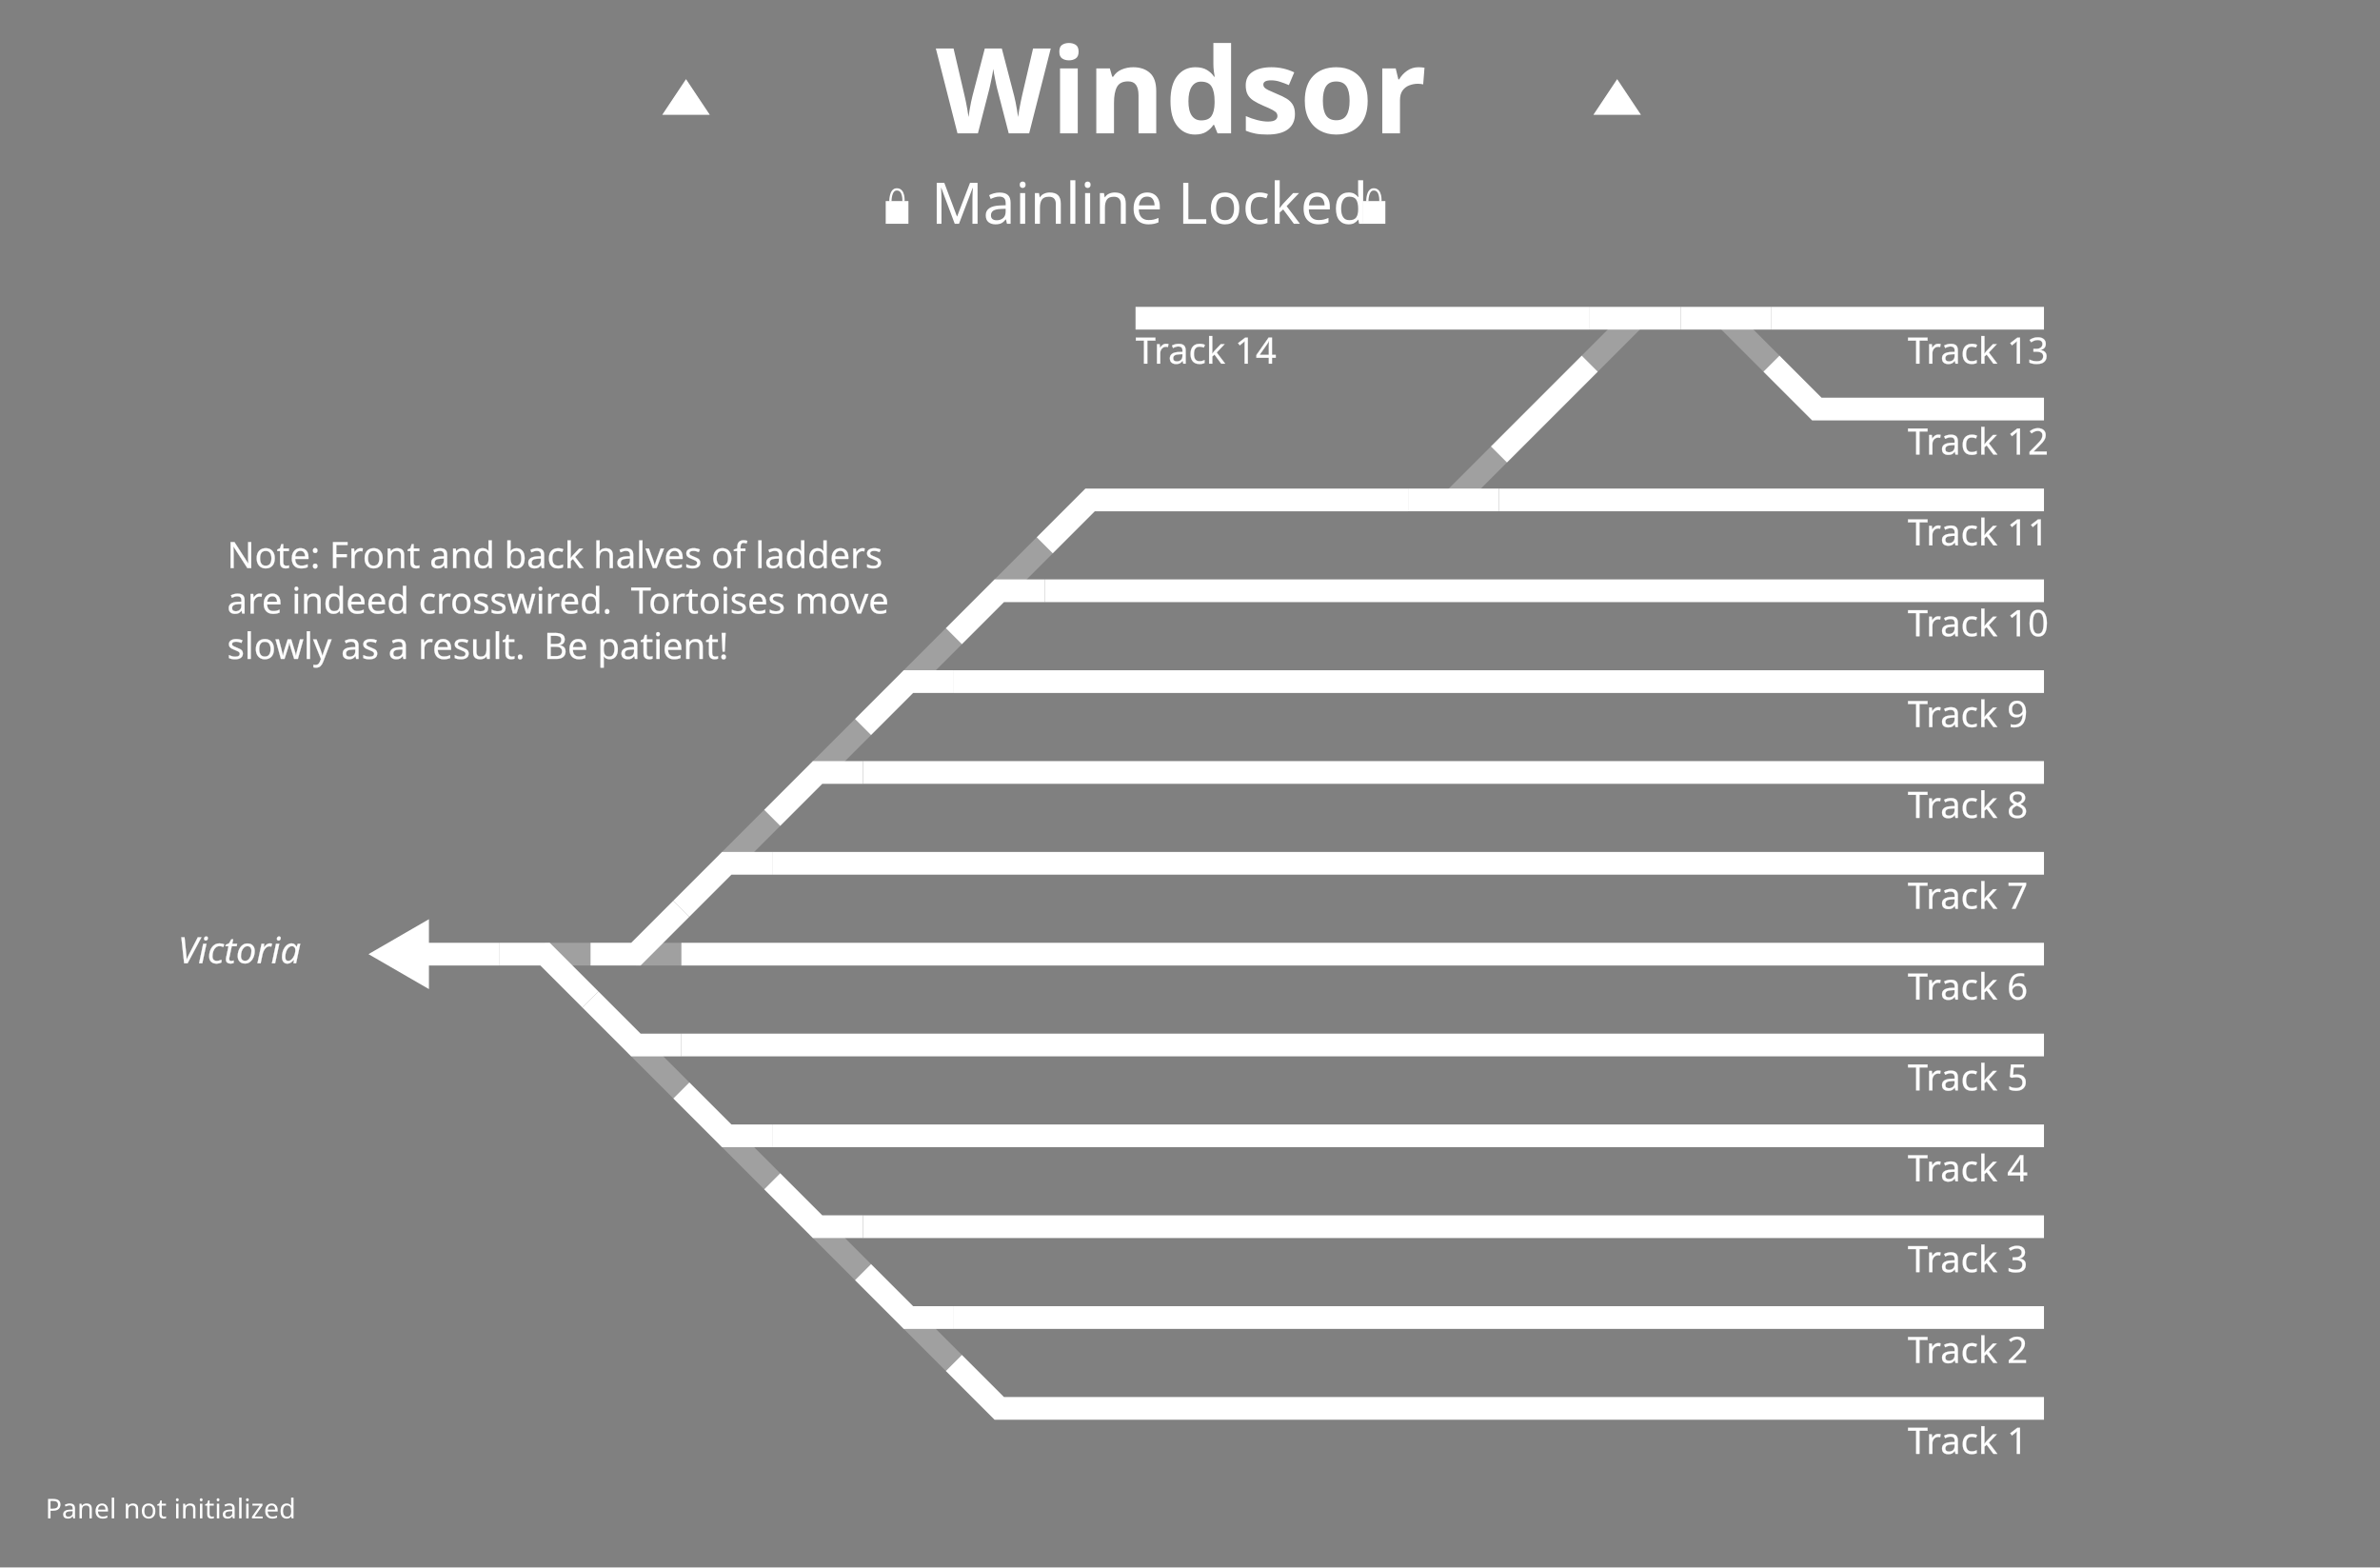
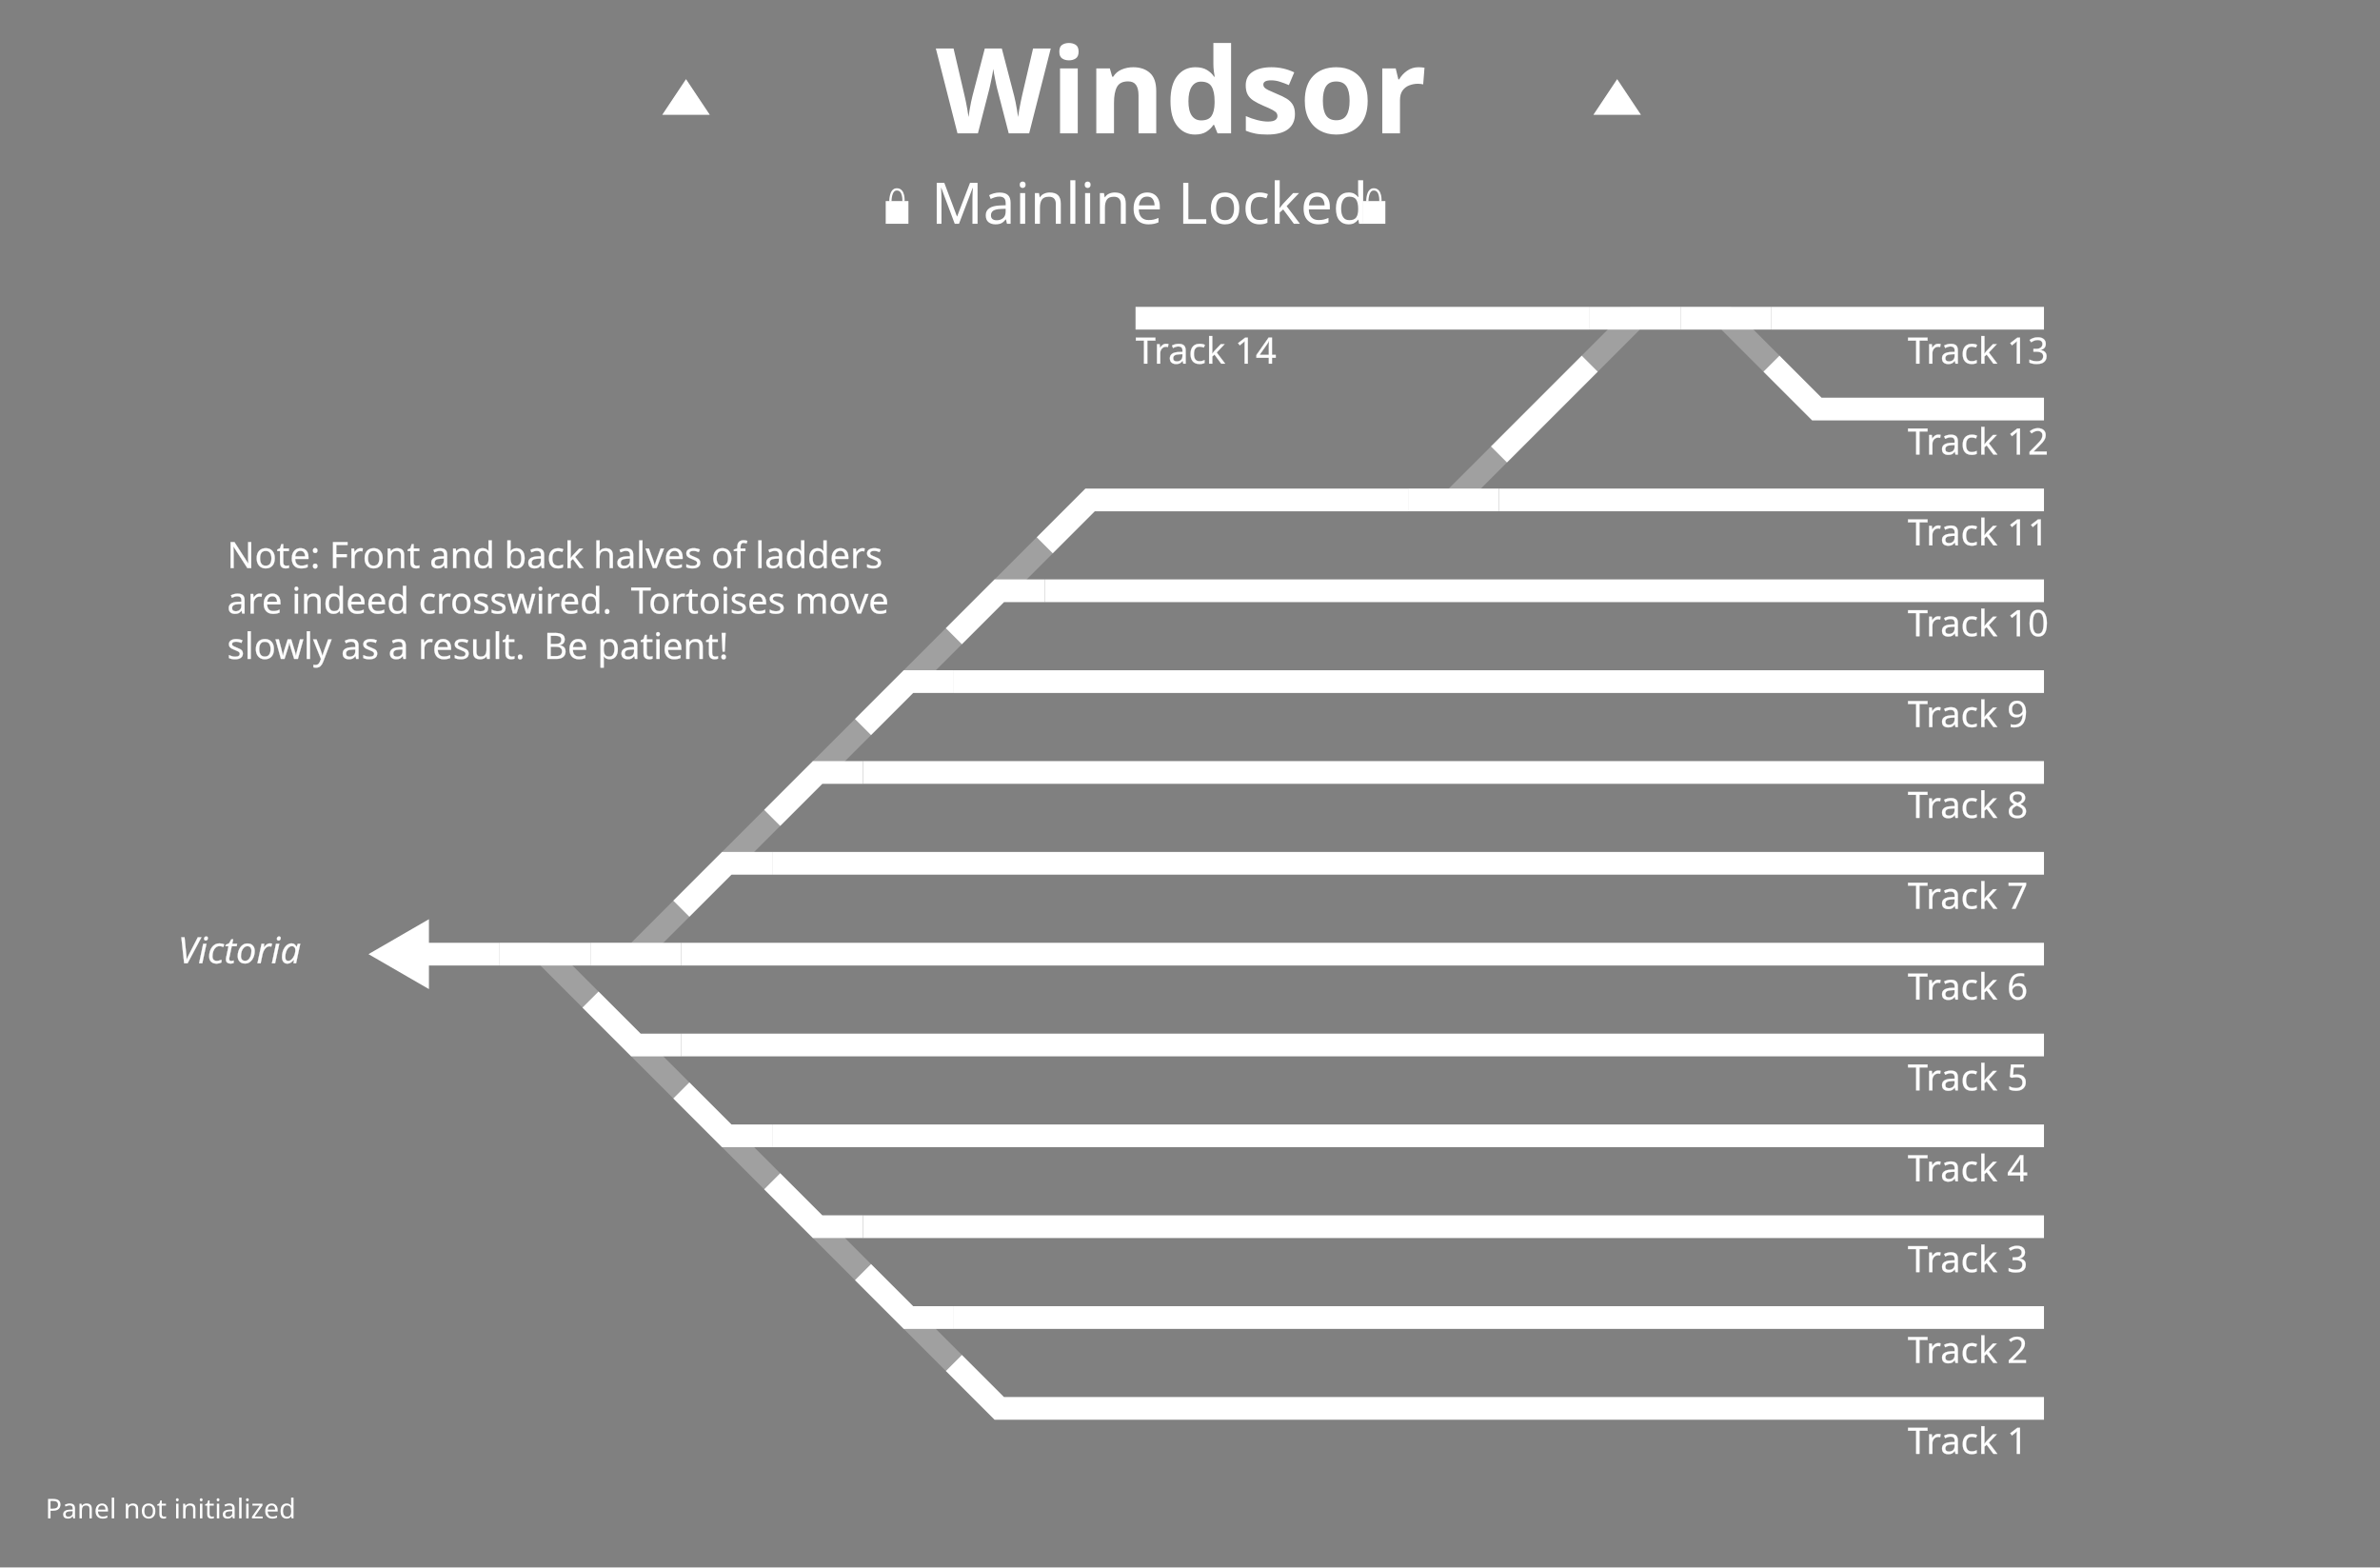
<svg xmlns="http://www.w3.org/2000/svg" xmlns:xlink="http://www.w3.org/1999/xlink" width="1047.958" height="690.115" id="svg2" version="1.1">
  <defs id="defs4">
    <linearGradient id="linearGradient5066">
      <stop style="stop-color:#000000;stop-opacity:0.188;" offset="0" id="stop5068" />
      <stop style="stop-color:#000000;stop-opacity:0;" offset="1" id="stop5070" />
    </linearGradient>
    <linearGradient id="linearGradient4692">
      <stop id="stop4694" offset="0" style="stop-color:#ffffff;stop-opacity:0.753;" />
      <stop id="stop4696" offset="1" style="stop-color:#ffffff;stop-opacity:0;" />
    </linearGradient>
    <linearGradient id="linearGradient4186">
      <stop style="stop-color:#808080;stop-opacity:1;" offset="0" id="stop4188" />
      <stop style="stop-color:#000000;stop-opacity:0;" offset="1" id="stop4190" />
    </linearGradient>
    <linearGradient id="linearGradient4137" paint="solid">
      <stop style="stop-color:#00ff00;stop-opacity:1;" offset="0" id="stop4139" />
    </linearGradient>
    <linearGradient xlink:href="#linearGradient4186" id="linearGradient4976" gradientUnits="userSpaceOnUse" x1="39.5" y1="75.114" x2="70.5" y2="75.114" />
    <linearGradient xlink:href="#linearGradient4186" id="linearGradient4978" gradientUnits="userSpaceOnUse" x1="39.5" y1="75.114" x2="70.5" y2="75.114" />
    <radialGradient xlink:href="#linearGradient4692" id="radialGradient5060" gradientUnits="userSpaceOnUse" cx="55" cy="75.114" fx="55" fy="75.114" r="15" />
    <radialGradient xlink:href="#linearGradient5066" id="radialGradient5064" gradientUnits="userSpaceOnUse" cx="55" cy="75.114" fx="55" fy="75.114" r="15" />
    <radialGradient xlink:href="#linearGradient4692" id="radialGradient4247" gradientUnits="userSpaceOnUse" cx="55" cy="75.114" fx="55" fy="75.114" r="15" />
    <radialGradient xlink:href="#linearGradient5066" id="radialGradient4249" gradientUnits="userSpaceOnUse" cx="55" cy="75.114" fx="55" fy="75.114" r="15" />
    <radialGradient xlink:href="#linearGradient5066" id="radialGradient4251" gradientUnits="userSpaceOnUse" cx="55" cy="75.114" fx="55" fy="75.114" r="15" />
    <linearGradient xlink:href="#linearGradient4186" id="linearGradient4253" gradientUnits="userSpaceOnUse" x1="39.5" y1="75.114" x2="70.5" y2="75.114" />
    <linearGradient xlink:href="#linearGradient4186" id="linearGradient4255" gradientUnits="userSpaceOnUse" x1="39.5" y1="75.114" x2="70.5" y2="75.114" />
    <marker orient="auto" refY="0" refX="0.6" id="TriangleAuthNBMarker" style="overflow:visible">
      <path id="TriangleAuthNBMarkerPath" d="m 5.77,0 -8.65,5 0,-10 8.65,5 z" style="fill:#00ff00;fill-rule:evenodd;stroke:#00ff00;stroke-width:1pt;marker-start:none" transform="scale(0.2,0.2)" />
    </marker>
    <marker orient="auto" refY="0" refX="-0.6" id="TriangleAuthSBMarker" style="overflow:visible">
      <path id="TriangleAuthSBMarkerPath" d="m 5.77,0 -8.65,5 0,-10 8.65,5 z" style="fill:#00ff00;fill-rule:evenodd;stroke:#00ff00;stroke-width:1pt;marker-start:none" transform="scale(-0.2,-0.2)" />
    </marker>
    <marker orient="auto" refY="0" refX="0.6" id="TriangleOccupiedNBMarker" style="overflow:visible">
      <path id="TriangleOccupiedNBMarkerPath" d="m 5.77,0 -8.65,5 0,-10 8.65,5 z" style="fill:#ff0000;fill-rule:evenodd;stroke:#ff0000;stroke-width:1pt;marker-start:none" transform="scale(0.2,0.2)" />
    </marker>
    <marker orient="auto" refY="0" refX="-0.6" id="TriangleOccupiedSBMarker" style="overflow:visible">
      <path id="TriangleOccupiedSBMarkerPath" d="m 5.77,0 -8.65,5 0,-10 8.65,5 z" style="fill:#ff0000;fill-rule:evenodd;stroke:#ff0000;stroke-width:1pt;marker-start:none" transform="scale(-0.2,-0.2)" />
    </marker>
    <marker orient="auto" refY="0" refX="0" id="TriangleOutM" style="overflow:visible">
      <path id="path4051" d="m 5.77,0 -8.65,5 0,-10 8.65,5 z" style="fill:#ffffff;fill-rule:evenodd;stroke:#ffffff;stroke-width:1pt;marker-start:none" transform="scale(0.25,0.25)" />
    </marker>
    <marker orient="auto" refY="0" refX="0" id="StopM" style="overflow:visible">
      <path id="path4078" d="M 0,5.65 0,-5.65" style="fill:none;stroke:#ffffff;stroke-width:2pt" transform="scale(0.4,0.4)" />
    </marker>
    <marker orient="auto" refY="0" refX="0" id="TriangleInM" style="overflow:visible">
      <path id="path4042" d="m 5.77,0 -8.65,5 0,-10 8.65,5 z" style="fill:#ffffff;fill-rule:evenodd;stroke:#ffffff;stroke-width:1pt;marker-start:none" transform="scale(-0.25,-0.25)" />
    </marker>
    <symbol id="turnout_0deg">
      <path style="fill:none;stroke:#ffffff;stroke-width:10;stroke-linecap:butt;stroke-linejoin:miter;stroke-miterlimit:4;stroke-opacity:0.25;stroke-dasharray:none" d="m 80,300 40,0" id="path3179" />
      <path id="path3181" d="m 80,280 20,20" style="fill:none;stroke:#ffffff;stroke-width:10;stroke-linecap:butt;stroke-linejoin:miter;stroke-miterlimit:4;stroke-opacity:0.25;stroke-dasharray:none" />
    </symbol>
    <symbol id="turnout_45deg">
      <path id="path3201" d="m 260,360 40,40" style="fill:none;stroke:#ffffff;stroke-width:10;stroke-linecap:butt;stroke-linejoin:miter;stroke-miterlimit:4;stroke-opacity:0.25;stroke-dasharray:none" />
      <path style="fill:none;stroke:#ffffff;stroke-width:10;stroke-linecap:butt;stroke-linejoin:miter;stroke-miterlimit:4;stroke-opacity:0.25;stroke-dasharray:none" d="m 260,380 20,0" id="path3203" />
    </symbol>
    <symbol id="ds">
      <path id="path3193" d="m 200,520 30,0" style="fill:none;stroke:#ffffff;stroke-width:10;stroke-linecap:butt;stroke-linejoin:miter;stroke-miterlimit:4;stroke-opacity:0.25;stroke-dasharray:none" />
      <path id="path3195" d="m 210,500 20,20" style="fill:none;stroke:#ffffff;stroke-width:10;stroke-linecap:butt;stroke-linejoin:round;stroke-miterlimit:4;stroke-opacity:0.25;stroke-dasharray:none" />
      <use height="690.115" width="1047.958" y="0" x="0" xlink:href="#doubleslip_guard" id="use3197" />
    </symbol>
    <symbol id="turnout_0deg_normal">
      <path id="turnout_0deg_normalSelected" d="m 80,300 40,0" style="fill:none;stroke:#ffffff;stroke-width:10;stroke-linecap:butt;stroke-linejoin:miter;stroke-miterlimit:4;stroke-opacity:1;stroke-dasharray:none;cursor:pointer" />
      <path style="fill:none;stroke:#ffffff;stroke-width:10;stroke-linecap:butt;stroke-linejoin:miter;stroke-miterlimit:4;stroke-opacity:0.25;stroke-dasharray:none;cursor:pointer" d="m 80,280 20,20" id="turnout_0deg_reverseUnselected" />
    </symbol>
    <symbol id="turnout_0deg_reverse">
      <path style="fill:none;stroke:#ffffff;stroke-width:10;stroke-linecap:butt;stroke-linejoin:miter;stroke-miterlimit:4;stroke-opacity:1;stroke-dasharray:none;cursor:pointer" d="m 80,280 20,20 20,0" id="turnout_0deg_reverseSelected" />
      <path id="turnout_0deg_normalUnselected" d="m 80,300 20,0" style="fill:none;stroke:#ffffff;stroke-width:10;stroke-linecap:butt;stroke-linejoin:miter;stroke-miterlimit:4;stroke-opacity:0.25;stroke-dasharray:none;cursor:pointer" />
    </symbol>
    <symbol id="turnout_45deg_reverse">
      <path id="turnout_45deg_reverseSelected" d="m 260,380 20,0 20,20" style="fill:none;stroke:#ffffff;stroke-width:10;stroke-linecap:butt;stroke-linejoin:miter;stroke-miterlimit:4;stroke-opacity:1;stroke-dasharray:none;cursor:pointer" />
      <path style="fill:none;stroke:#ffffff;stroke-width:10;stroke-linecap:butt;stroke-linejoin:miter;stroke-miterlimit:4;stroke-opacity:0.25;stroke-dasharray:none;cursor:pointer" d="m 260,360 20,20" id="turnout_45deg_normalUnselected" />
    </symbol>
    <symbol id="turnout_45deg_normal">
      <path style="fill:none;stroke:#ffffff;stroke-width:10;stroke-linecap:butt;stroke-linejoin:miter;stroke-miterlimit:4;stroke-opacity:1;stroke-dasharray:none;cursor:pointer" d="m 260,360 40,40" id="turnout_45deg_normalSelected" />
      <path id="turnout_45deg_reverseUnselected" d="m 260,380 20,0" style="fill:none;stroke:#ffffff;stroke-width:10;stroke-linecap:butt;stroke-linejoin:miter;stroke-miterlimit:4;stroke-opacity:0.25;stroke-dasharray:none;cursor:pointer" />
    </symbol>
    <symbol id="ds_normal">
      <path style="fill:none;stroke:#ffffff;stroke-width:10;stroke-linecap:butt;stroke-linejoin:miter;stroke-miterlimit:4;stroke-opacity:1;stroke-dasharray:none;cursor:pointer" d="m 200,520 30,0" id="ds_normal_selected" />
      <path style="fill:none;stroke:#ffffff;stroke-width:10;stroke-linecap:butt;stroke-linejoin:round;stroke-miterlimit:4;stroke-opacity:0.25;stroke-dasharray:none;cursor:pointer" d="m 210,500 20,20" id="ds_normal_unselected" />
      <use id="ds_normal_guard" xlink:href="#doubleslip_guard" x="0" y="0" width="1047.958" height="690.115" />
    </symbol>
    <symbol id="ds_reverse">
      <path id="ds_reverse_selected" d="m 210,500 20,20 2.071,0" style="fill:none;stroke:#ffffff;stroke-width:10;stroke-linecap:butt;stroke-linejoin:round;stroke-miterlimit:4;stroke-opacity:1;stroke-dasharray:none;cursor:pointer" />
      <path id="ds_reverse_unselected" d="m 200,520 30,0" style="fill:none;stroke:#ffffff;stroke-width:10;stroke-linecap:butt;stroke-linejoin:miter;stroke-miterlimit:4;stroke-opacity:0.25;stroke-dasharray:none;cursor:pointer" />
      <use height="690.115" width="1047.958" y="0" x="0" xlink:href="#doubleslip_guard" id="ds_reverse_guard" />
    </symbol>
    <symbol id="doubleslip_guard">
      <path style="fill:none;stroke:#ffffff;stroke-width:2;stroke-linecap:butt;stroke-linejoin:round;stroke-miterlimit:4;stroke-opacity:0.25;stroke-dasharray:none;cursor:pointer" d="m 221,501 12,12 10,0" id="path3187" />
      <path id="path3189" d="m 210,527 7,0" style="fill:none;stroke:#ffffff;stroke-width:2;stroke-linecap:butt;stroke-linejoin:round;stroke-miterlimit:4;stroke-opacity:0.25;stroke-dasharray:none;cursor:pointer" />
    </symbol>
    <symbol id="dblxovr_0deg_normal">
      <path style="opacity:0.203;fill:none;stroke:#ffffff;stroke-width:10;stroke-linecap:butt;stroke-linejoin:miter;stroke-miterlimit:4;stroke-opacity:1;stroke-dasharray:none;cursor:pointer" d="m 600,574.094 20,0 40,-40 20,0" id="path3963" />
      <path style="fill:none;stroke:#ffffff;stroke-width:10;stroke-linecap:butt;stroke-linejoin:miter;stroke-miterlimit:4;stroke-opacity:1;stroke-dasharray:none;cursor:pointer" d="m 600,534.094 80,0" id="path3965" />
      <path id="path3967" d="m 600,534.094 20,0 16.461,16.461" style="opacity:0.198;fill:none;stroke:#ffffff;stroke-width:10;stroke-linecap:butt;stroke-linejoin:miter;stroke-miterlimit:4;stroke-opacity:1;stroke-dasharray:none;cursor:pointer" />
      <path id="path3969" d="m 600,574.094 80,0" style="fill:none;stroke:#ffffff;stroke-width:10;stroke-linecap:butt;stroke-linejoin:miter;stroke-miterlimit:4;stroke-opacity:1;stroke-dasharray:none;cursor:pointer" />
      <path style="opacity:0.198;fill:none;stroke:#ffffff;stroke-width:10;stroke-linecap:butt;stroke-linejoin:miter;stroke-miterlimit:4;stroke-opacity:1;stroke-dasharray:none;cursor:pointer" d="m 680,574.094 -20,0 -16.461,-16.461" id="path3973" />
    </symbol>
    <symbol id="dblxovr_0deg_reverse">
      <path transform="translate(0,3.979257)" id="path3953" d="m 600,570.115 20,0 40,-40 20,0" style="fill:none;stroke:#ffffff;stroke-width:10;stroke-linecap:butt;stroke-linejoin:miter;stroke-miterlimit:4;stroke-opacity:1;stroke-dasharray:none;cursor:pointer" />
      <path id="path3959" d="m 600,574.094 80,0" style="opacity:0.25;fill:none;stroke:#ffffff;stroke-width:10;stroke-linecap:butt;stroke-linejoin:miter;stroke-miterlimit:4;stroke-opacity:1;stroke-dasharray:none;cursor:pointer" />
      <path style="fill:none;stroke:#ffffff;stroke-width:10;stroke-linecap:butt;stroke-linejoin:miter;stroke-miterlimit:4;stroke-opacity:1;stroke-dasharray:none;cursor:pointer" d="m 600,534.094 20,0 40,40 20,0" id="path3955" />
      <path style="opacity:0.25;fill:none;stroke:#ffffff;stroke-width:10;stroke-linecap:butt;stroke-linejoin:miter;stroke-miterlimit:4;stroke-opacity:1;stroke-dasharray:none;cursor:pointer" d="m 600,534.094 80,0" id="path3961" />
    </symbol>
    <symbol id="dblxovr_45deg_normal">
      <path style="opacity:0.25;fill:none;stroke:#ffffff;stroke-width:10;stroke-linecap:butt;stroke-linejoin:miter;stroke-miterlimit:4;stroke-opacity:1;stroke-dasharray:none;cursor:pointer" d="m 740,594.094 0,25" id="path3916" />
      <path style="opacity:0.25;fill:none;stroke:#ffffff;stroke-width:10;stroke-linecap:butt;stroke-linejoin:miter;stroke-miterlimit:4;stroke-opacity:1;stroke-dasharray:none;cursor:pointer" d="m 710,624.094 60,0" id="path3918" />
      <path style="fill:none;stroke:#ffffff;stroke-width:10;stroke-linecap:butt;stroke-linejoin:miter;stroke-miterlimit:4;stroke-opacity:1;stroke-dasharray:none;cursor:pointer" d="m 720,574.094 70,70" id="path3920" />
      <path id="path3922" d="m 690,604.094 70,70" style="fill:none;stroke:#ffffff;stroke-width:10;stroke-linecap:butt;stroke-linejoin:miter;stroke-miterlimit:4;stroke-opacity:1;stroke-dasharray:none;cursor:pointer" />
      <path id="path3924" d="m 740,629.094 0,25" style="opacity:0.25;fill:none;stroke:#ffffff;stroke-width:10;stroke-linecap:butt;stroke-linejoin:miter;stroke-miterlimit:4;stroke-opacity:1;stroke-dasharray:none;cursor:pointer" />
    </symbol>
    <symbol id="dblxovr_45deg_reverse">
      <path id="path3122" d="m 720,574.094 20,20 0,60 20,20" style="fill:none;stroke:#ffffff;stroke-width:10;stroke-linecap:butt;stroke-linejoin:miter;stroke-miterlimit:4;stroke-opacity:1;stroke-dasharray:none;cursor:pointer" />
      <path id="path3124" d="m 690,604.094 20,20 60,0 20,20" style="fill:none;stroke:#ffffff;stroke-width:10;stroke-linecap:butt;stroke-linejoin:miter;stroke-miterlimit:4;stroke-opacity:1;stroke-dasharray:none;cursor:pointer" />
      <path id="path3912" d="m 720,574.094 70,70" style="opacity:0.25;fill:none;stroke:#ffffff;stroke-width:10;stroke-linecap:butt;stroke-linejoin:miter;stroke-miterlimit:4;stroke-opacity:1;stroke-dasharray:none;cursor:pointer" />
      <path style="opacity:0.25;fill:none;stroke:#ffffff;stroke-width:10;stroke-linecap:butt;stroke-linejoin:miter;stroke-miterlimit:4;stroke-opacity:1;stroke-dasharray:none;cursor:pointer" d="m 690,604.094 70,70" id="path3914" />
    </symbol>
  </defs>
  <g id="backgroundLayer" transform="translate(0,-312.2474)">
    <rect style="fill:#808080;fill-opacity:1;fill-rule:evenodd;stroke:none" id="panelBackground" width="1047.958" height="690.115" x="0" y="312.247" />
  </g>
  <g id="textLayer" transform="translate(0,-3.979759)" style="display:inline">
    <text xml:space="preserve" style="font-size:52.338px;font-style:normal;font-variant:normal;font-weight:bold;font-stretch:normal;text-align:start;line-height:125%;letter-spacing:0px;word-spacing:0px;writing-mode:lr-tb;text-anchor:start;fill:#ffffff;fill-opacity:1;stroke:none;font-family:Trebuchet MS;-inkscape-font-specification:Trebuchet MS Bold" x="412.068" y="62.691" id="panelTitle">
      <tspan id="tspan3823" x="412.068" y="62.691">Windsor</tspan>
    </text>
    <text id="panelStatus" y="672.511" x="20" style="font-size:12px;font-style:normal;font-variant:normal;font-weight:normal;font-stretch:normal;text-align:start;line-height:125%;letter-spacing:0px;word-spacing:0px;writing-mode:lr-tb;text-anchor:start;fill:#ffffff;fill-opacity:1;stroke:none;font-family:Trebuchet MS;-inkscape-font-specification:Trebuchet MS" xml:space="preserve">
      <tspan y="672.511" x="20" id="tspanPanelStatus">Panel not initialized</tspan>
    </text>
    <path style="fill:#ffffff;fill-opacity:1;stroke:#ffffff;stroke-width:0.5px;stroke-linecap:butt;stroke-linejoin:miter;stroke-opacity:1" d="m 302.068,39.274 -10,15 20,0 z" id="leftLevelTriangle" />
    <use x="0" y="0" xlink:href="#leftLevelTriangle" id="rightLevelTriangle" transform="translate(410,9.8281146e-8)" width="1047.958" height="690.115" />
    <g id="mainlineLockedGroup" transform="translate(10,-1.582807)">
      <text xml:space="preserve" style="font-size:25.23px;font-style:normal;font-variant:normal;font-weight:normal;font-stretch:normal;text-align:start;line-height:125%;letter-spacing:0px;word-spacing:0px;writing-mode:lr-tb;text-anchor:start;fill:#ffffff;fill-opacity:1;stroke:none;font-family:Trebuchet MS;-inkscape-font-specification:Trebuchet MS" x="400" y="104.094" id="mainlineLockedText">
        <tspan y="104.094" x="400" id="tspan3321">Mainline Locked</tspan>
      </text>
      <g id="leftLock">
        <rect id="lockBody" width="10" height="10" x="380" y="94.094" style="fill:#ffffff;fill-opacity:1;stroke:none" />
        <path style="fill:none;stroke:#ffffff;stroke-width:1px;stroke-linecap:butt;stroke-linejoin:miter;stroke-opacity:1" d="m 382.068,94.274 c 0,0 -0.12,-5.383 2.818,-5.323 3.358,-0.06 2.924,5.323 2.924,5.323" id="path4159" />
      </g>
      <use height="690.115" width="1047.958" transform="translate(210,1.3237304e-6)" id="rightLock" xlink:href="#leftLock" y="0" x="0" />
    </g>
    <text xml:space="preserve" style="font-size:16px;font-style:normal;font-variant:normal;font-weight:normal;font-stretch:normal;text-align:start;line-height:125%;letter-spacing:0px;word-spacing:0px;writing-mode:lr-tb;text-anchor:start;fill:#ffffff;fill-opacity:1;stroke:#ffffff;stroke-width:0.1;stroke-miterlimit:4;stroke-opacity:1;stroke-dasharray:none;display:inline;font-family:Trebuchet MS;-inkscape-font-specification:Trebuchet MS" x="100" y="254.095" id="text3162">
      <tspan id="tspan3164" x="100" y="254.095">Note: Front and back halves of ladders</tspan>
      <tspan x="100" y="274.094" id="tspan3176">are indeed crosswired.  Tortoises move</tspan>
      <tspan x="100" y="294.094" id="tspan3179">slowly as a result.  Be patient!</tspan>
    </text>
  </g>
  <g id="industrialTrackLayer" transform="translate(0,-3.979759)" style="display:inline">
-     <use height="740.115" width="1047.958" transform="matrix(-1,0,0,-1,560,844.0945)" id="TO982B" xlink:href="#turnout_45deg_reverse" y="0" x="0">
-       </use>
+     <g id="g3199" transform="matrix(-1,0,0,-1,1300,678.189)">
+       <path style="opacity:0.25;fill:none;stroke:#ffffff;stroke-width:10;stroke-linecap:butt;stroke-linejoin:miter;stroke-miterlimit:4;stroke-opacity:1;stroke-dasharray:none" d="m 520,514.095 20,20 20,0" id="TO993.R" />
+       <path id="TO993.N" d="m 520,534.095 40,0" style="fill:none;stroke:#ffffff;stroke-width:10;stroke-linecap:butt;stroke-linejoin:miter;stroke-miterlimit:4;stroke-opacity:1;stroke-dasharray:none" />
+     </g>
+     <g id="g127" transform="matrix(1,0,0,-1,180,678.189)">
+       <path style="opacity:0.25;fill:none;stroke:#ffffff;stroke-width:10;stroke-linecap:butt;stroke-linejoin:miter;stroke-miterlimit:4;stroke-opacity:1;stroke-dasharray:none" d="m 520,514.095 20,20 20,0" id="TO992A.N" />
+       <path id="TO992A.R" d="m 520,534.095 40,0" style="fill:none;stroke:#ffffff;stroke-width:10;stroke-linecap:butt;stroke-linejoin:miter;stroke-miterlimit:4;stroke-opacity:1;stroke-dasharray:none" />
+     </g>
+     <g id="g131" transform="matrix(-1,0,0,1,1180,-310)">
+       <path style="opacity:0.25;fill:none;stroke:#ffffff;stroke-width:10;stroke-linecap:butt;stroke-linejoin:miter;stroke-miterlimit:4;stroke-opacity:1;stroke-dasharray:none" d="m 520,514.095 20,20 20,0" id="TO992B.N" />
+       <path id="TO992B.R" d="m 520,534.095 40,0" style="fill:none;stroke:#ffffff;stroke-width:10;stroke-linecap:butt;stroke-linejoin:miter;stroke-miterlimit:4;stroke-opacity:1;stroke-dasharray:none" />
+     </g>
+     <g id="g135" transform="matrix(-1,0,0,1,820,-110)">
+       <path style="opacity:0.25;fill:none;stroke:#ffffff;stroke-width:10;stroke-linecap:butt;stroke-linejoin:miter;stroke-miterlimit:4;stroke-opacity:1;stroke-dasharray:none" d="m 520,514.095 20,20 20,0" id="TO982A.N" />
+       <path id="TO982A.R" d="m 520,534.095 40,0" style="fill:none;stroke:#ffffff;stroke-width:10;stroke-linecap:butt;stroke-linejoin:miter;stroke-miterlimit:4;stroke-opacity:1;stroke-dasharray:none" />
+     </g>
+     <g id="g139" transform="matrix(-1,0,0,-1,780,958.189)">
+       <path style="opacity:0.25;fill:none;stroke:#ffffff;stroke-width:10;stroke-linecap:butt;stroke-linejoin:miter;stroke-miterlimit:4;stroke-opacity:1;stroke-dasharray:none" d="m 520,514.095 20,20 20,0" id="TO980.R" />
+       <path id="TO980.N" d="m 520,534.095 40,0" style="fill:none;stroke:#ffffff;stroke-width:10;stroke-linecap:butt;stroke-linejoin:miter;stroke-miterlimit:4;stroke-opacity:1;stroke-dasharray:none" />
+     </g>
+     <g id="g3187" transform="translate(-140,50.00001)">
+       <path style="fill:none;stroke:#ffffff;stroke-width:10;stroke-linecap:butt;stroke-linejoin:miter;stroke-miterlimit:4;stroke-opacity:1;stroke-dasharray:none" d="m 440,414.094 -20,0 -20,-20" id="TO982B.R" />
+       <path id="TO982B.N" d="m 440,434.094 c -13.333,-13.333 -26.667,-26.667 -40,-40" style="opacity:0.25;fill:none;stroke:#ffffff;stroke-width:10;stroke-linecap:butt;stroke-linejoin:miter;stroke-miterlimit:4;stroke-opacity:1;stroke-dasharray:none" />
+     </g>
+     <g id="g146" transform="matrix(1,0,0,-1,20,678.189)">
+       <path style="fill:none;stroke:#ffffff;stroke-width:10;stroke-linecap:butt;stroke-linejoin:miter;stroke-miterlimit:4;stroke-opacity:1;stroke-dasharray:none" d="m 440,414.094 -20,0 -20,-20" id="TO989.R" />
+       <path id="TO989.N" d="m 440,434.094 c -13.333,-13.333 -26.667,-26.667 -40,-40" style="opacity:0.25;fill:none;stroke:#ffffff;stroke-width:10;stroke-linecap:butt;stroke-linejoin:miter;stroke-miterlimit:4;stroke-opacity:1;stroke-dasharray:none" />
+     </g>
+     <g id="g150" transform="matrix(1,0,0,-1,-20,718.189)">
+       <path style="fill:none;stroke:#ffffff;stroke-width:10;stroke-linecap:butt;stroke-linejoin:miter;stroke-miterlimit:4;stroke-opacity:1;stroke-dasharray:none" d="m 440,414.094 -20,0 -20,-20" id="TO990A.N" />
+       <path id="TO990A.R" d="m 440,434.094 c -13.333,-13.333 -26.667,-26.667 -40,-40" style="opacity:0.25;fill:none;stroke:#ffffff;stroke-width:10;stroke-linecap:butt;stroke-linejoin:miter;stroke-miterlimit:4;stroke-opacity:1;stroke-dasharray:none" />
+     </g>
+     <g id="g154" transform="translate(-20,170)">
+       <path style="fill:none;stroke:#ffffff;stroke-width:10;stroke-linecap:butt;stroke-linejoin:miter;stroke-miterlimit:4;stroke-opacity:1;stroke-dasharray:none" d="m 440,414.094 -20,0 -20,-20" id="TO990B.N" />
+       <path id="TO990B.R" d="m 440,434.094 c -13.333,-13.333 -26.667,-26.667 -40,-40" style="opacity:0.25;fill:none;stroke:#ffffff;stroke-width:10;stroke-linecap:butt;stroke-linejoin:miter;stroke-miterlimit:4;stroke-opacity:1;stroke-dasharray:none" />
+     </g>
+     <g id="g158" transform="matrix(1,0,0,-1,-60,758.189)">
+       <path style="fill:none;stroke:#ffffff;stroke-width:10;stroke-linecap:butt;stroke-linejoin:miter;stroke-miterlimit:4;stroke-opacity:1;stroke-dasharray:none" d="m 440,414.094 -20,0 -20,-20" id="TO986A.R" />
+       <path id="TO986A.N" d="m 440,434.094 c -13.333,-13.333 -26.667,-26.667 -40,-40" style="opacity:0.25;fill:none;stroke:#ffffff;stroke-width:10;stroke-linecap:butt;stroke-linejoin:miter;stroke-miterlimit:4;stroke-opacity:1;stroke-dasharray:none" />
+     </g>
+     <g id="g162" transform="translate(-60,130)">
+       <path style="fill:none;stroke:#ffffff;stroke-width:10;stroke-linecap:butt;stroke-linejoin:miter;stroke-miterlimit:4;stroke-opacity:1;stroke-dasharray:none" d="m 440,414.094 -20,0 -20,-20" id="TO986B.R" />
+       <path id="TO986B.N" d="m 440,434.094 c -13.333,-13.333 -26.667,-26.667 -40,-40" style="opacity:0.25;fill:none;stroke:#ffffff;stroke-width:10;stroke-linecap:butt;stroke-linejoin:miter;stroke-miterlimit:4;stroke-opacity:1;stroke-dasharray:none" />
+     </g>
+     <g id="g166" transform="translate(-100,90.00001)">
+       <path style="fill:none;stroke:#ffffff;stroke-width:10;stroke-linecap:butt;stroke-linejoin:miter;stroke-miterlimit:4;stroke-opacity:1;stroke-dasharray:none" d="m 440,414.094 -20,0 -20,-20" id="TO984B.R" />
+       <path id="TO984B.N" d="m 440,434.094 c -13.333,-13.333 -26.667,-26.667 -40,-40" style="opacity:0.25;fill:none;stroke:#ffffff;stroke-width:10;stroke-linecap:butt;stroke-linejoin:miter;stroke-miterlimit:4;stroke-opacity:1;stroke-dasharray:none" />
+     </g>
    <path style="fill:none;stroke:#ffffff;stroke-width:10;stroke-linecap:butt;stroke-linejoin:miter;stroke-miterlimit:4;stroke-opacity:1;stroke-dasharray:none" d="m 620,224.095 -140,0 -20,20" id="track11LeadPath" />
-     <use height="740.115" width="1047.958" transform="matrix(-1,0,0,1,380,124.0945)" id="TO982A" xlink:href="#turnout_0deg_reverse" y="0" x="0">
-       </use>
    <path id="track1Path" d="m 900,624.095 -460,0 -20,-20" style="fill:none;stroke:#ffffff;stroke-width:10;stroke-linecap:butt;stroke-linejoin:miter;stroke-miterlimit:4;stroke-opacity:1;stroke-dasharray:none" />
-     <use x="0" y="0" xlink:href="#turnout_0deg_normal" id="TO993" transform="matrix(-1,0,0,-1,860,444.0945)" width="1047.958" height="740.115">
-       </use>
-     <use height="740.115" width="1047.958" transform="matrix(-1,0,0,1,600,4.094499)" id="TO984A" xlink:href="#turnout_45deg_reverse" y="0" x="0">
-       </use>
    <path style="fill:none;stroke:#ffffff;stroke-width:10;stroke-linecap:butt;stroke-linejoin:miter;stroke-miterlimit:4;stroke-opacity:1;stroke-dasharray:none" d="m 700,164.095 -40,40" id="track12LeadPath" />
    <path id="track2Path" d="m 900,584.095 -480,0" style="fill:none;stroke:#ffffff;stroke-width:10;stroke-linecap:butt;stroke-linejoin:miter;stroke-miterlimit:4;stroke-opacity:1;stroke-dasharray:none" />
-     <use height="740.115" width="1047.958" transform="matrix(-1,0,0,-1,340,724.0945)" id="TO980" xlink:href="#turnout_0deg_reverse" y="0" x="0">
-       </use>
    <path style="fill:none;stroke:#ffffff;stroke-width:10;stroke-linecap:butt;stroke-linejoin:miter;stroke-miterlimit:4;stroke-opacity:1;stroke-dasharray:none;marker-start:url(#TriangleInM)" d="m 180,424.094 40,0" id="path4255" />
-     <use x="0" y="0" xlink:href="#turnout_45deg_reverse" id="TO984B" transform="matrix(-1,0,0,-1,600,884.0945)" width="1047.958" height="740.115">
-       </use>
-     <use height="740.115" width="1047.958" transform="matrix(-1,0,0,-1,640,924.0945)" id="TO986B" xlink:href="#turnout_45deg_reverse" y="0" x="0">
-       </use>
-     <use x="0" y="0" xlink:href="#turnout_45deg_reverse" id="TO990B" transform="matrix(-1,0,0,-1,680,964.0945)" width="1047.958" height="740.115">
-       </use>
    <path style="fill:none;stroke:#ffffff;stroke-width:10;stroke-linecap:butt;stroke-linejoin:miter;stroke-miterlimit:4;stroke-opacity:1;stroke-dasharray:none" d="m 900,544.095 -520,0" id="track3Path" />
    <path id="track4Path" d="m 900,504.094 -560,0" style="fill:none;stroke:#ffffff;stroke-width:10;stroke-linecap:butt;stroke-linejoin:miter;stroke-miterlimit:4;stroke-opacity:1;stroke-dasharray:none" />
    <path style="fill:none;stroke:#ffffff;stroke-width:10;stroke-linecap:butt;stroke-linejoin:miter;stroke-miterlimit:4;stroke-opacity:1;stroke-dasharray:none" d="m 900,464.094 -600,0" id="track5Path" />
    <path id="track6Path" d="m 900,424.094 -600,0" style="fill:none;stroke:#ffffff;stroke-width:10;stroke-linecap:butt;stroke-linejoin:miter;stroke-miterlimit:4;stroke-opacity:1;stroke-dasharray:none" />
-     <use x="0" y="0" xlink:href="#turnout_45deg_reverse" id="TO986A" transform="matrix(-1,0,0,1,640,-35.9055)" width="1047.958" height="740.115">
-       </use>
-     <use height="740.115" width="1047.958" transform="matrix(-1,0,0,1,680,-75.9055)" id="TO990A" xlink:href="#turnout_45deg_reverse" y="0" x="0">
-       </use>
-     <use x="0" y="0" xlink:href="#turnout_45deg_reverse" id="TO989" transform="matrix(-1,0,0,1,720,-115.9055)" width="1047.958" height="740.115">
-       </use>
    <path style="fill:none;stroke:#ffffff;stroke-width:10;stroke-linecap:butt;stroke-linejoin:miter;stroke-miterlimit:4;stroke-opacity:1;stroke-dasharray:none" d="m 900,384.094 -560,0" id="track7Path" />
    <path id="track8Path" d="m 900,344.094 -520,0" style="fill:none;stroke:#ffffff;stroke-width:10;stroke-linecap:butt;stroke-linejoin:miter;stroke-miterlimit:4;stroke-opacity:1;stroke-dasharray:none" />
    <path style="fill:none;stroke:#ffffff;stroke-width:10;stroke-linecap:butt;stroke-linejoin:miter;stroke-miterlimit:4;stroke-opacity:1;stroke-dasharray:none" d="m 900,304.094 -480,0" id="track9Path" />
    <path id="track10Path" d="m 900,264.094 -440,0" style="fill:none;stroke:#ffffff;stroke-width:10;stroke-linecap:butt;stroke-linejoin:miter;stroke-miterlimit:4;stroke-opacity:1;stroke-dasharray:none" />
-     <use x="0" y="0" xlink:href="#turnout_0deg_normal" id="TO992B" transform="matrix(-1,0,0,1,740,-75.9055)" width="1047.958" height="740.115">
-       </use>
-     <use height="740.115" width="1047.958" transform="matrix(1,0,0,-1,620,444.0945)" id="TO992A" xlink:href="#turnout_0deg_normal" y="0" x="0">
-       </use>
    <path style="fill:none;stroke:#ffffff;stroke-width:10;stroke-linecap:butt;stroke-linejoin:miter;stroke-miterlimit:4;stroke-opacity:1;stroke-dasharray:none" d="m 900,184.095 -100,0 -20,-20" id="track12Path" />
    <path style="fill:none;stroke:#ffffff;stroke-width:10;stroke-linecap:butt;stroke-linejoin:miter;stroke-miterlimit:4;stroke-opacity:1;stroke-dasharray:none" d="m 900,224.095 -240,0" id="track11Path" />
    <path style="fill:none;stroke:#ffffff;stroke-width:10;stroke-linecap:butt;stroke-linejoin:miter;stroke-miterlimit:4;stroke-opacity:1;stroke-dasharray:none" d="m 700,144.095 -200,0" id="track14Path" />
    <path id="track13Path" d="m 900,144.095 -120,0" style="fill:none;stroke:#ffffff;stroke-width:10;stroke-linecap:butt;stroke-linejoin:miter;stroke-miterlimit:4;stroke-opacity:1;stroke-dasharray:none" />
+     <g transform="matrix(1,0,0,-1,-100,798.189)" id="g3221">
+       <path id="TO984A.R" d="m 440,414.094 -20,0 -20,-20" style="fill:none;stroke:#ffffff;stroke-width:10;stroke-linecap:butt;stroke-linejoin:miter;stroke-miterlimit:4;stroke-opacity:1;stroke-dasharray:none" />
+       <path style="opacity:0.25;fill:none;stroke:#ffffff;stroke-width:10;stroke-linecap:butt;stroke-linejoin:miter;stroke-miterlimit:4;stroke-opacity:1;stroke-dasharray:none" d="m 440,434.094 c -13.333,-13.333 -26.667,-26.667 -40,-40" id="TO984A.N" />
+     </g>
  </g>
  <g id="mainlineTrackLayer" transform="translate(0,-3.979759)" />
  <g id="mainlinePanelLinkLayer" transform="translate(0,-5.8839113e-5)" style="display:inline" />
  <g id="industrialPanelLinkLayer" transform="translate(0,-5.0883911e-4)">
-     <a xlink:href="NowheresYard.svg" style="display:inline" id="pasoLink" transform="translate(-120,298.0005)">
+     <a xlink:href="NowheresYard.svg" transform="translate(-120,298.0005)" id="pasoLink" style="display:inline">
      <text xml:space="preserve" style="font-size:16px;font-style:italic;font-variant:normal;font-weight:normal;font-stretch:normal;text-align:center;line-height:125%;letter-spacing:0px;word-spacing:0px;writing-mode:lr-tb;text-anchor:middle;fill:#ffffff;fill-opacity:1;stroke:#ffffff;stroke-width:0.1;stroke-miterlimit:4;stroke-opacity:1;stroke-dasharray:none;font-family:Trebuchet MS;-inkscape-font-specification:Trebuchet MS Italic" x="240" y="126.115" id="text3120">
        <tspan x="240" y="126.115" id="tspan3417">Victoria</tspan>
      </text>
    </a>
  </g>
  <g id="trackNameLayer" transform="translate(0,-5.8839113e-5)">
    <text id="text3302" y="640.115" x="840" style="font-size:16px;font-style:normal;font-variant:normal;font-weight:normal;font-stretch:normal;text-align:start;line-height:125%;letter-spacing:0px;word-spacing:0px;writing-mode:lr-tb;text-anchor:start;fill:#ffffff;fill-opacity:1;stroke:#ffffff;stroke-width:0.1;stroke-miterlimit:4;stroke-opacity:1;stroke-dasharray:none;font-family:Trebuchet MS;-inkscape-font-specification:Trebuchet MS" xml:space="preserve">
      <tspan y="640.115" x="840" id="tspan3304">Track 1</tspan>
    </text>
    <text xml:space="preserve" style="font-size:16px;font-style:normal;font-variant:normal;font-weight:normal;font-stretch:normal;text-align:start;line-height:125%;letter-spacing:0px;word-spacing:0px;writing-mode:lr-tb;text-anchor:start;fill:#ffffff;fill-opacity:1;stroke:#ffffff;stroke-width:0.1;stroke-miterlimit:4;stroke-opacity:1;stroke-dasharray:none;font-family:Trebuchet MS;-inkscape-font-specification:Trebuchet MS" x="840" y="600.115" id="text3306">
      <tspan id="tspan3308" x="840" y="600.115">Track 2</tspan>
    </text>
    <text id="text3310" y="560.115" x="840" style="font-size:16px;font-style:normal;font-variant:normal;font-weight:normal;font-stretch:normal;text-align:start;line-height:125%;letter-spacing:0px;word-spacing:0px;writing-mode:lr-tb;text-anchor:start;fill:#ffffff;fill-opacity:1;stroke:#ffffff;stroke-width:0.1;stroke-miterlimit:4;stroke-opacity:1;stroke-dasharray:none;font-family:Trebuchet MS;-inkscape-font-specification:Trebuchet MS" xml:space="preserve">
      <tspan y="560.115" x="840" id="tspan3312">Track 3</tspan>
    </text>
    <text xml:space="preserve" style="font-size:16px;font-style:normal;font-variant:normal;font-weight:normal;font-stretch:normal;text-align:start;line-height:125%;letter-spacing:0px;word-spacing:0px;writing-mode:lr-tb;text-anchor:start;fill:#ffffff;fill-opacity:1;stroke:#ffffff;stroke-width:0.1;stroke-miterlimit:4;stroke-opacity:1;stroke-dasharray:none;font-family:Trebuchet MS;-inkscape-font-specification:Trebuchet MS" x="840" y="520.115" id="text3314">
      <tspan id="tspan3316" x="840" y="520.115">Track 4</tspan>
    </text>
    <text id="text3318" y="480.115" x="840" style="font-size:16px;font-style:normal;font-variant:normal;font-weight:normal;font-stretch:normal;text-align:start;line-height:125%;letter-spacing:0px;word-spacing:0px;writing-mode:lr-tb;text-anchor:start;fill:#ffffff;fill-opacity:1;stroke:#ffffff;stroke-width:0.1;stroke-miterlimit:4;stroke-opacity:1;stroke-dasharray:none;font-family:Trebuchet MS;-inkscape-font-specification:Trebuchet MS" xml:space="preserve">
      <tspan y="480.115" x="840" id="tspan3320">Track 5</tspan>
    </text>
    <text xml:space="preserve" style="font-size:16px;font-style:normal;font-variant:normal;font-weight:normal;font-stretch:normal;text-align:start;line-height:125%;letter-spacing:0px;word-spacing:0px;writing-mode:lr-tb;text-anchor:start;fill:#ffffff;fill-opacity:1;stroke:#ffffff;stroke-width:0.1;stroke-miterlimit:4;stroke-opacity:1;stroke-dasharray:none;font-family:Trebuchet MS;-inkscape-font-specification:Trebuchet MS" x="840" y="440.115" id="text3322">
      <tspan id="tspan3324" x="840" y="440.115">Track 6</tspan>
    </text>
    <text id="text3326" y="400.115" x="840" style="font-size:16px;font-style:normal;font-variant:normal;font-weight:normal;font-stretch:normal;text-align:start;line-height:125%;letter-spacing:0px;word-spacing:0px;writing-mode:lr-tb;text-anchor:start;fill:#ffffff;fill-opacity:1;stroke:#ffffff;stroke-width:0.1;stroke-miterlimit:4;stroke-opacity:1;stroke-dasharray:none;font-family:Trebuchet MS;-inkscape-font-specification:Trebuchet MS" xml:space="preserve">
      <tspan y="400.115" x="840" id="tspan3328">Track 7</tspan>
    </text>
    <text xml:space="preserve" style="font-size:16px;font-style:normal;font-variant:normal;font-weight:normal;font-stretch:normal;text-align:start;line-height:125%;letter-spacing:0px;word-spacing:0px;writing-mode:lr-tb;text-anchor:start;fill:#ffffff;fill-opacity:1;stroke:#ffffff;stroke-width:0.1;stroke-miterlimit:4;stroke-opacity:1;stroke-dasharray:none;font-family:Trebuchet MS;-inkscape-font-specification:Trebuchet MS" x="840" y="360.115" id="text3156">
      <tspan id="tspan3158" x="840" y="360.115">Track 8</tspan>
    </text>
    <text id="text3160" y="320.115" x="840" style="font-size:16px;font-style:normal;font-variant:normal;font-weight:normal;font-stretch:normal;text-align:start;line-height:125%;letter-spacing:0px;word-spacing:0px;writing-mode:lr-tb;text-anchor:start;fill:#ffffff;fill-opacity:1;stroke:#ffffff;stroke-width:0.1;stroke-miterlimit:4;stroke-opacity:1;stroke-dasharray:none;font-family:Trebuchet MS;-inkscape-font-specification:Trebuchet MS" xml:space="preserve">
      <tspan y="320.115" x="840" id="tspan3162">Track 9</tspan>
    </text>
    <text xml:space="preserve" style="font-size:16px;font-style:normal;font-variant:normal;font-weight:normal;font-stretch:normal;text-align:start;line-height:125%;letter-spacing:0px;word-spacing:0px;writing-mode:lr-tb;text-anchor:start;fill:#ffffff;fill-opacity:1;stroke:#ffffff;stroke-width:0.1;stroke-miterlimit:4;stroke-opacity:1;stroke-dasharray:none;font-family:Trebuchet MS;-inkscape-font-specification:Trebuchet MS" x="840" y="280.115" id="text3164">
      <tspan id="tspan3166" x="840" y="280.115">Track 10</tspan>
    </text>
    <text id="text3168" y="240.115" x="840" style="font-size:16px;font-style:normal;font-variant:normal;font-weight:normal;font-stretch:normal;text-align:start;line-height:125%;letter-spacing:0px;word-spacing:0px;writing-mode:lr-tb;text-anchor:start;fill:#ffffff;fill-opacity:1;stroke:#ffffff;stroke-width:0.1;stroke-miterlimit:4;stroke-opacity:1;stroke-dasharray:none;font-family:Trebuchet MS;-inkscape-font-specification:Trebuchet MS" xml:space="preserve">
      <tspan y="240.115" x="840" id="tspan3170">Track 11</tspan>
    </text>
    <text xml:space="preserve" style="font-size:16px;font-style:normal;font-variant:normal;font-weight:normal;font-stretch:normal;text-align:start;line-height:125%;letter-spacing:0px;word-spacing:0px;writing-mode:lr-tb;text-anchor:start;fill:#ffffff;fill-opacity:1;stroke:#ffffff;stroke-width:0.1;stroke-miterlimit:4;stroke-opacity:1;stroke-dasharray:none;font-family:Trebuchet MS;-inkscape-font-specification:Trebuchet MS" x="840" y="200.115" id="text3172">
      <tspan id="tspan3174" x="840" y="200.115">Track 12</tspan>
    </text>
    <text id="text3176" y="160.115" x="840" style="font-size:16px;font-style:normal;font-variant:normal;font-weight:normal;font-stretch:normal;text-align:start;line-height:125%;letter-spacing:0px;word-spacing:0px;writing-mode:lr-tb;text-anchor:start;fill:#ffffff;fill-opacity:1;stroke:#ffffff;stroke-width:0.1;stroke-miterlimit:4;stroke-opacity:1;stroke-dasharray:none;font-family:Trebuchet MS;-inkscape-font-specification:Trebuchet MS" xml:space="preserve">
      <tspan y="160.115" x="840" id="tspan3178">Track 13</tspan>
    </text>
    <text xml:space="preserve" style="font-size:16px;font-style:normal;font-variant:normal;font-weight:normal;font-stretch:normal;text-align:start;line-height:125%;letter-spacing:0px;word-spacing:0px;writing-mode:lr-tb;text-anchor:start;fill:#ffffff;fill-opacity:1;stroke:#ffffff;stroke-width:0.1;stroke-miterlimit:4;stroke-opacity:1;stroke-dasharray:none;font-family:Trebuchet MS;-inkscape-font-specification:Trebuchet MS" x="500" y="160.115" id="text3180">
      <tspan id="tspan3182" x="500" y="160.115">Track 14</tspan>
    </text>
  </g>
</svg>
